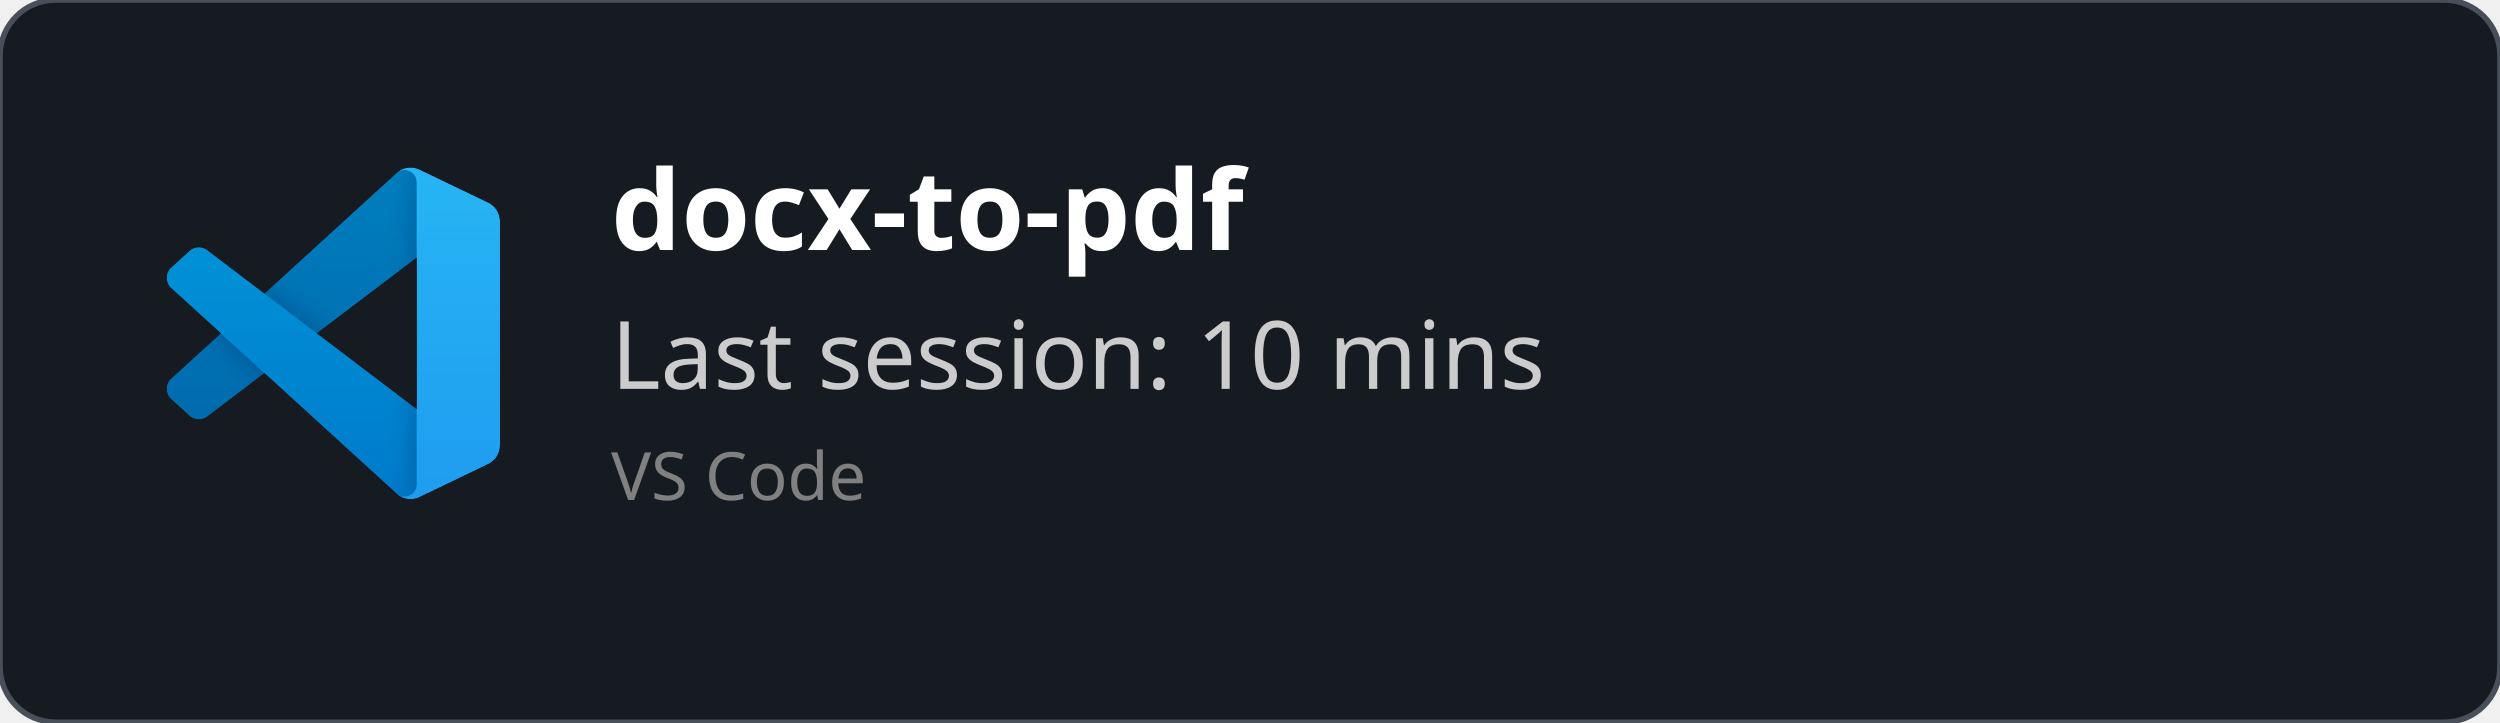
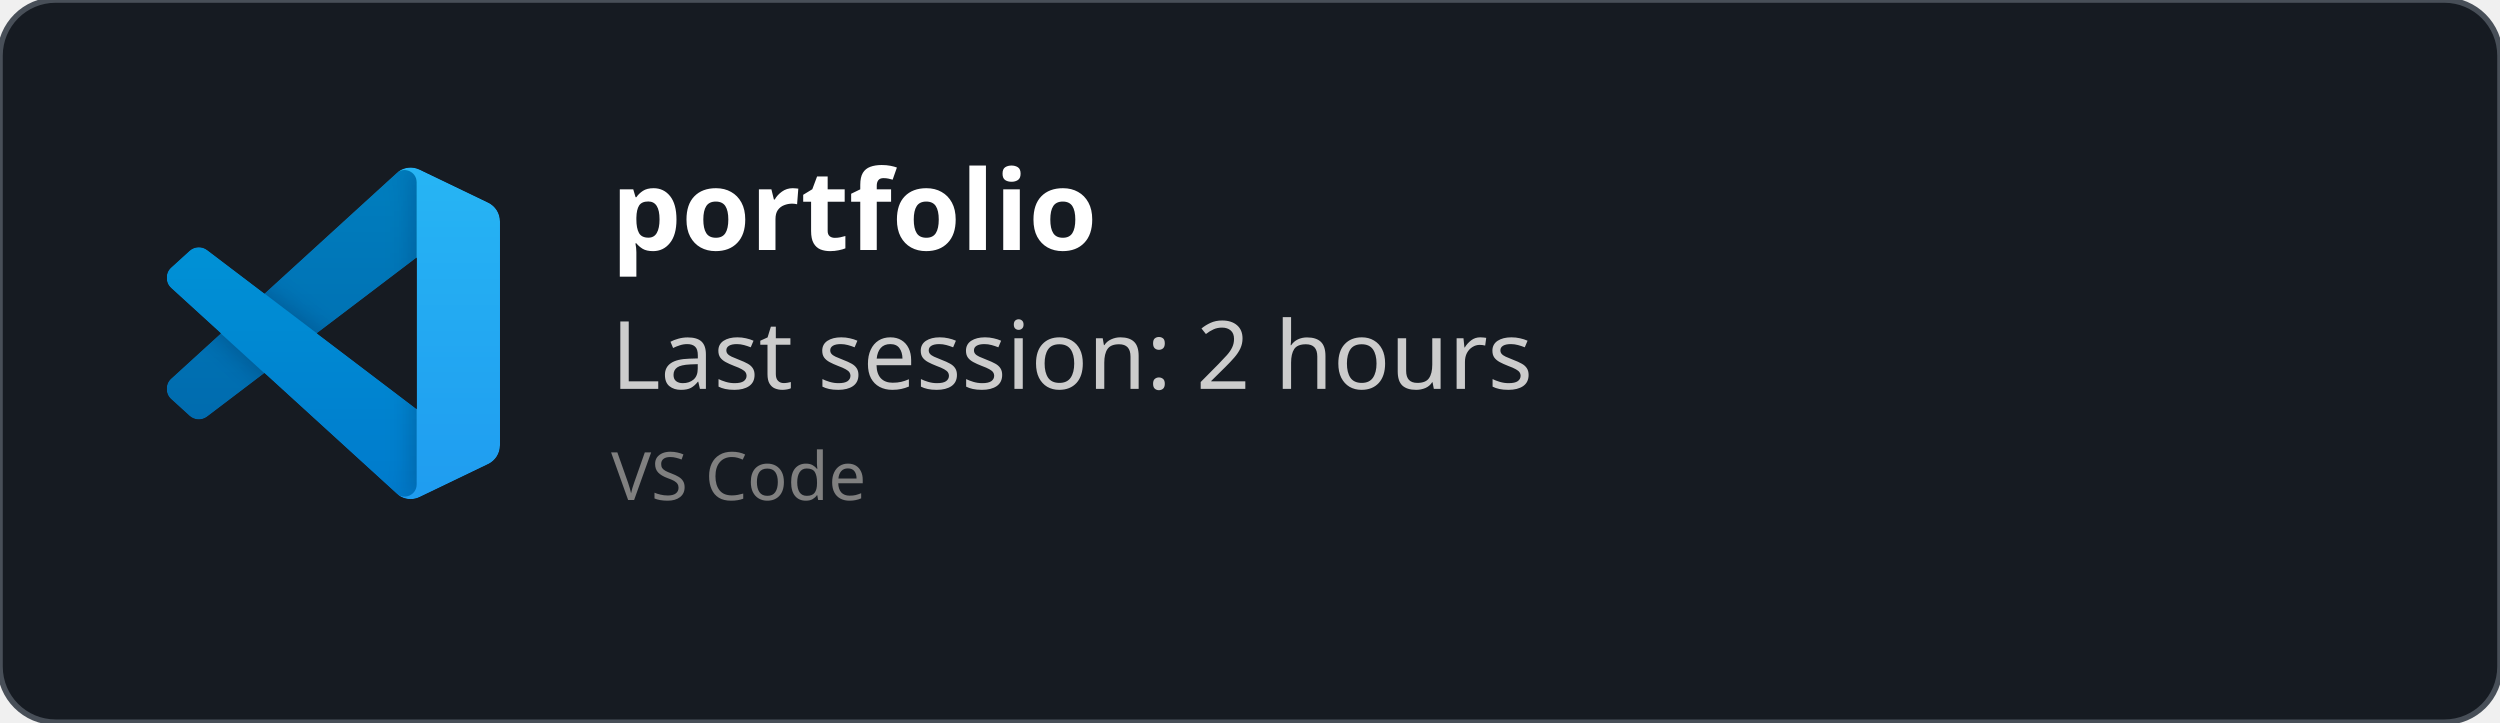
<svg xmlns="http://www.w3.org/2000/svg" width="450" height="130" viewBox="0 0 450 130" fill="none" role="img">
  <style>
    *{
        font-family: 'Segoe UI', Ubuntu, monospace
    }
    </style>
  <defs>
    <clipPath id="horizontalClip" x="20" y="20" width="500" height="200">
      <rect x="90" y="20" width="300" height="50" />
    </clipPath>
  </defs>
  <rect width="450" height="130" fill="rgba(22,27,34)" stroke="#484f58" stroke-width="1" fill-opacity="1" stroke-opacity="1" x="0" y="0" rx="10px" ry="10px">
    </rect>
  <svg width="60" height="60" x="30" y="30" viewBox="0 0 100 100" fill="none" id="vscode">
    <mask id="mask0" mask-type="alpha" maskUnits="userSpaceOnUse" x="0" y="0" width="100" height="100">
      <path fill-rule="evenodd" clip-rule="evenodd" d="M70.912 99.317C72.487 99.931 74.283 99.891 75.873 99.126L96.461 89.22C98.624 88.179 100 85.989 100 83.587V16.413C100 14.011 98.624 11.822 96.461 10.781L75.873 0.874C73.786 -0.13 71.345 0.116 69.513 1.447C69.252 1.637 69.003 1.849 68.769 2.083L29.355 38.041L12.187 25.01C10.589 23.797 8.354 23.896 6.869 25.246L1.363 30.255C-0.453 31.906 -0.455 34.763 1.359 36.417L16.247 50L1.359 63.583C-0.455 65.237 -0.453 68.094 1.363 69.745L6.869 74.754C8.354 76.104 10.589 76.204 12.187 74.99L29.355 61.959L68.769 97.917C69.392 98.541 70.125 99.01 70.912 99.317ZM75.015 27.299L45.109 50L75.015 72.701V27.299Z" fill="white" />
    </mask>
    <g mask="url(#mask0)">
      <path d="M96.461 10.796L75.857 0.876C73.472 -0.273 70.622 0.212 68.75 2.083L1.299 63.583C-0.516 65.237 -0.514 68.094 1.303 69.745L6.813 74.754C8.298 76.104 10.535 76.204 12.134 74.99L93.361 13.37C96.086 11.303 100 13.246 100 16.667V16.427C100 14.027 98.625 11.838 96.461 10.796Z" fill="#0065A9" />
      <g filter="url(#filter0_d)">
        <path d="M96.461 89.204L75.857 99.124C73.472 100.273 70.622 99.788 68.75 97.917L1.299 36.417C-0.516 34.763 -0.514 31.906 1.303 30.255L6.813 25.246C8.298 23.896 10.535 23.796 12.134 25.009L93.361 86.63C96.086 88.697 100 86.754 100 83.333V83.573C100 85.974 98.625 88.162 96.461 89.204Z" fill="#007ACC" />
      </g>
      <g filter="url(#filter1_d)">
        <path d="M75.858 99.126C73.472 100.274 70.622 99.788 68.75 97.917C71.056 100.223 75 98.59 75 95.328V4.672C75 1.41 71.056 -0.223 68.75 2.083C70.622 0.211 73.472 -0.274 75.858 0.874L96.459 10.781C98.623 11.822 100 14.011 100 16.413V83.587C100 85.989 98.623 88.179 96.459 89.22L75.858 99.126Z" fill="#1F9CF0" />
      </g>
      <g style="mix-blend-mode:overlay" opacity="0.25">
        <path fill-rule="evenodd" clip-rule="evenodd" d="M70.851 99.317C72.426 99.931 74.222 99.891 75.812 99.126L96.4 89.22C98.563 88.179 99.939 85.989 99.939 83.587V16.413C99.939 14.011 98.564 11.822 96.4 10.781L75.812 0.874C73.725 -0.13 71.284 0.116 69.453 1.447C69.191 1.637 68.942 1.849 68.708 2.083L29.294 38.041L12.126 25.01C10.528 23.796 8.293 23.896 6.809 25.246L1.302 30.255C-0.513 31.906 -0.515 34.763 1.298 36.417L16.186 50L1.298 63.583C-0.515 65.237 -0.513 68.094 1.302 69.745L6.809 74.754C8.293 76.104 10.528 76.204 12.126 74.99L29.294 61.959L68.708 97.917C69.332 98.54 70.064 99.01 70.851 99.317ZM74.954 27.299L45.048 50L74.954 72.701V27.299Z" fill="url(#paint0_linear)" />
      </g>
    </g>
    <defs>
      <filter id="filter0_d" x="-8.394" y="15.829" width="116.727" height="92.246" filterUnits="userSpaceOnUse" color-interpolation-filters="sRGB">
        <feFlood flood-opacity="0" result="BackgroundImageFix" />
        <feColorMatrix in="SourceAlpha" type="matrix" values="0 0 0 0 0 0 0 0 0 0 0 0 0 0 0 0 0 0 127 0" />
        <feOffset />
        <feGaussianBlur stdDeviation="4.167" />
        <feColorMatrix type="matrix" values="0 0 0 0 0 0 0 0 0 0 0 0 0 0 0 0 0 0 0.25 0" />
        <feBlend mode="overlay" in2="BackgroundImageFix" result="effect1_dropShadow" />
        <feBlend mode="normal" in="SourceGraphic" in2="effect1_dropShadow" result="shape" />
      </filter>
      <filter id="filter1_d" x="60.417" y="-8.076" width="47.917" height="116.151" filterUnits="userSpaceOnUse" color-interpolation-filters="sRGB">
        <feFlood flood-opacity="0" result="BackgroundImageFix" />
        <feColorMatrix in="SourceAlpha" type="matrix" values="0 0 0 0 0 0 0 0 0 0 0 0 0 0 0 0 0 0 127 0" />
        <feOffset />
        <feGaussianBlur stdDeviation="4.167" />
        <feColorMatrix type="matrix" values="0 0 0 0 0 0 0 0 0 0 0 0 0 0 0 0 0 0 0.25 0" />
        <feBlend mode="overlay" in2="BackgroundImageFix" result="effect1_dropShadow" />
        <feBlend mode="normal" in="SourceGraphic" in2="effect1_dropShadow" result="shape" />
      </filter>
      <linearGradient id="paint0_linear" x1="49.939" y1="0.258" x2="49.939" y2="99.742" gradientUnits="userSpaceOnUse">
        <stop stop-color="white" />
        <stop offset="1" stop-color="white" stop-opacity="0" />
      </linearGradient>
    </defs>
  </svg>
  <text x="110" y="45" font-size="20" clip-path="url(#horizontalClip)" font-weight="bold" font-family="Ubuntu" fill="white">
-     docx-to-pdf
+     portfolio
    </text>
  <text x="110" y="70" font-size="17px" font-family="Ubuntu" fill="#ccc">
-     Last session: 10 mins
+     Last session: 2 hours
    </text>
  <text x="110" y="90" font-size="12px" font-family="Ubuntu" fill="grey">
    VS Code
    </text>
</svg>
